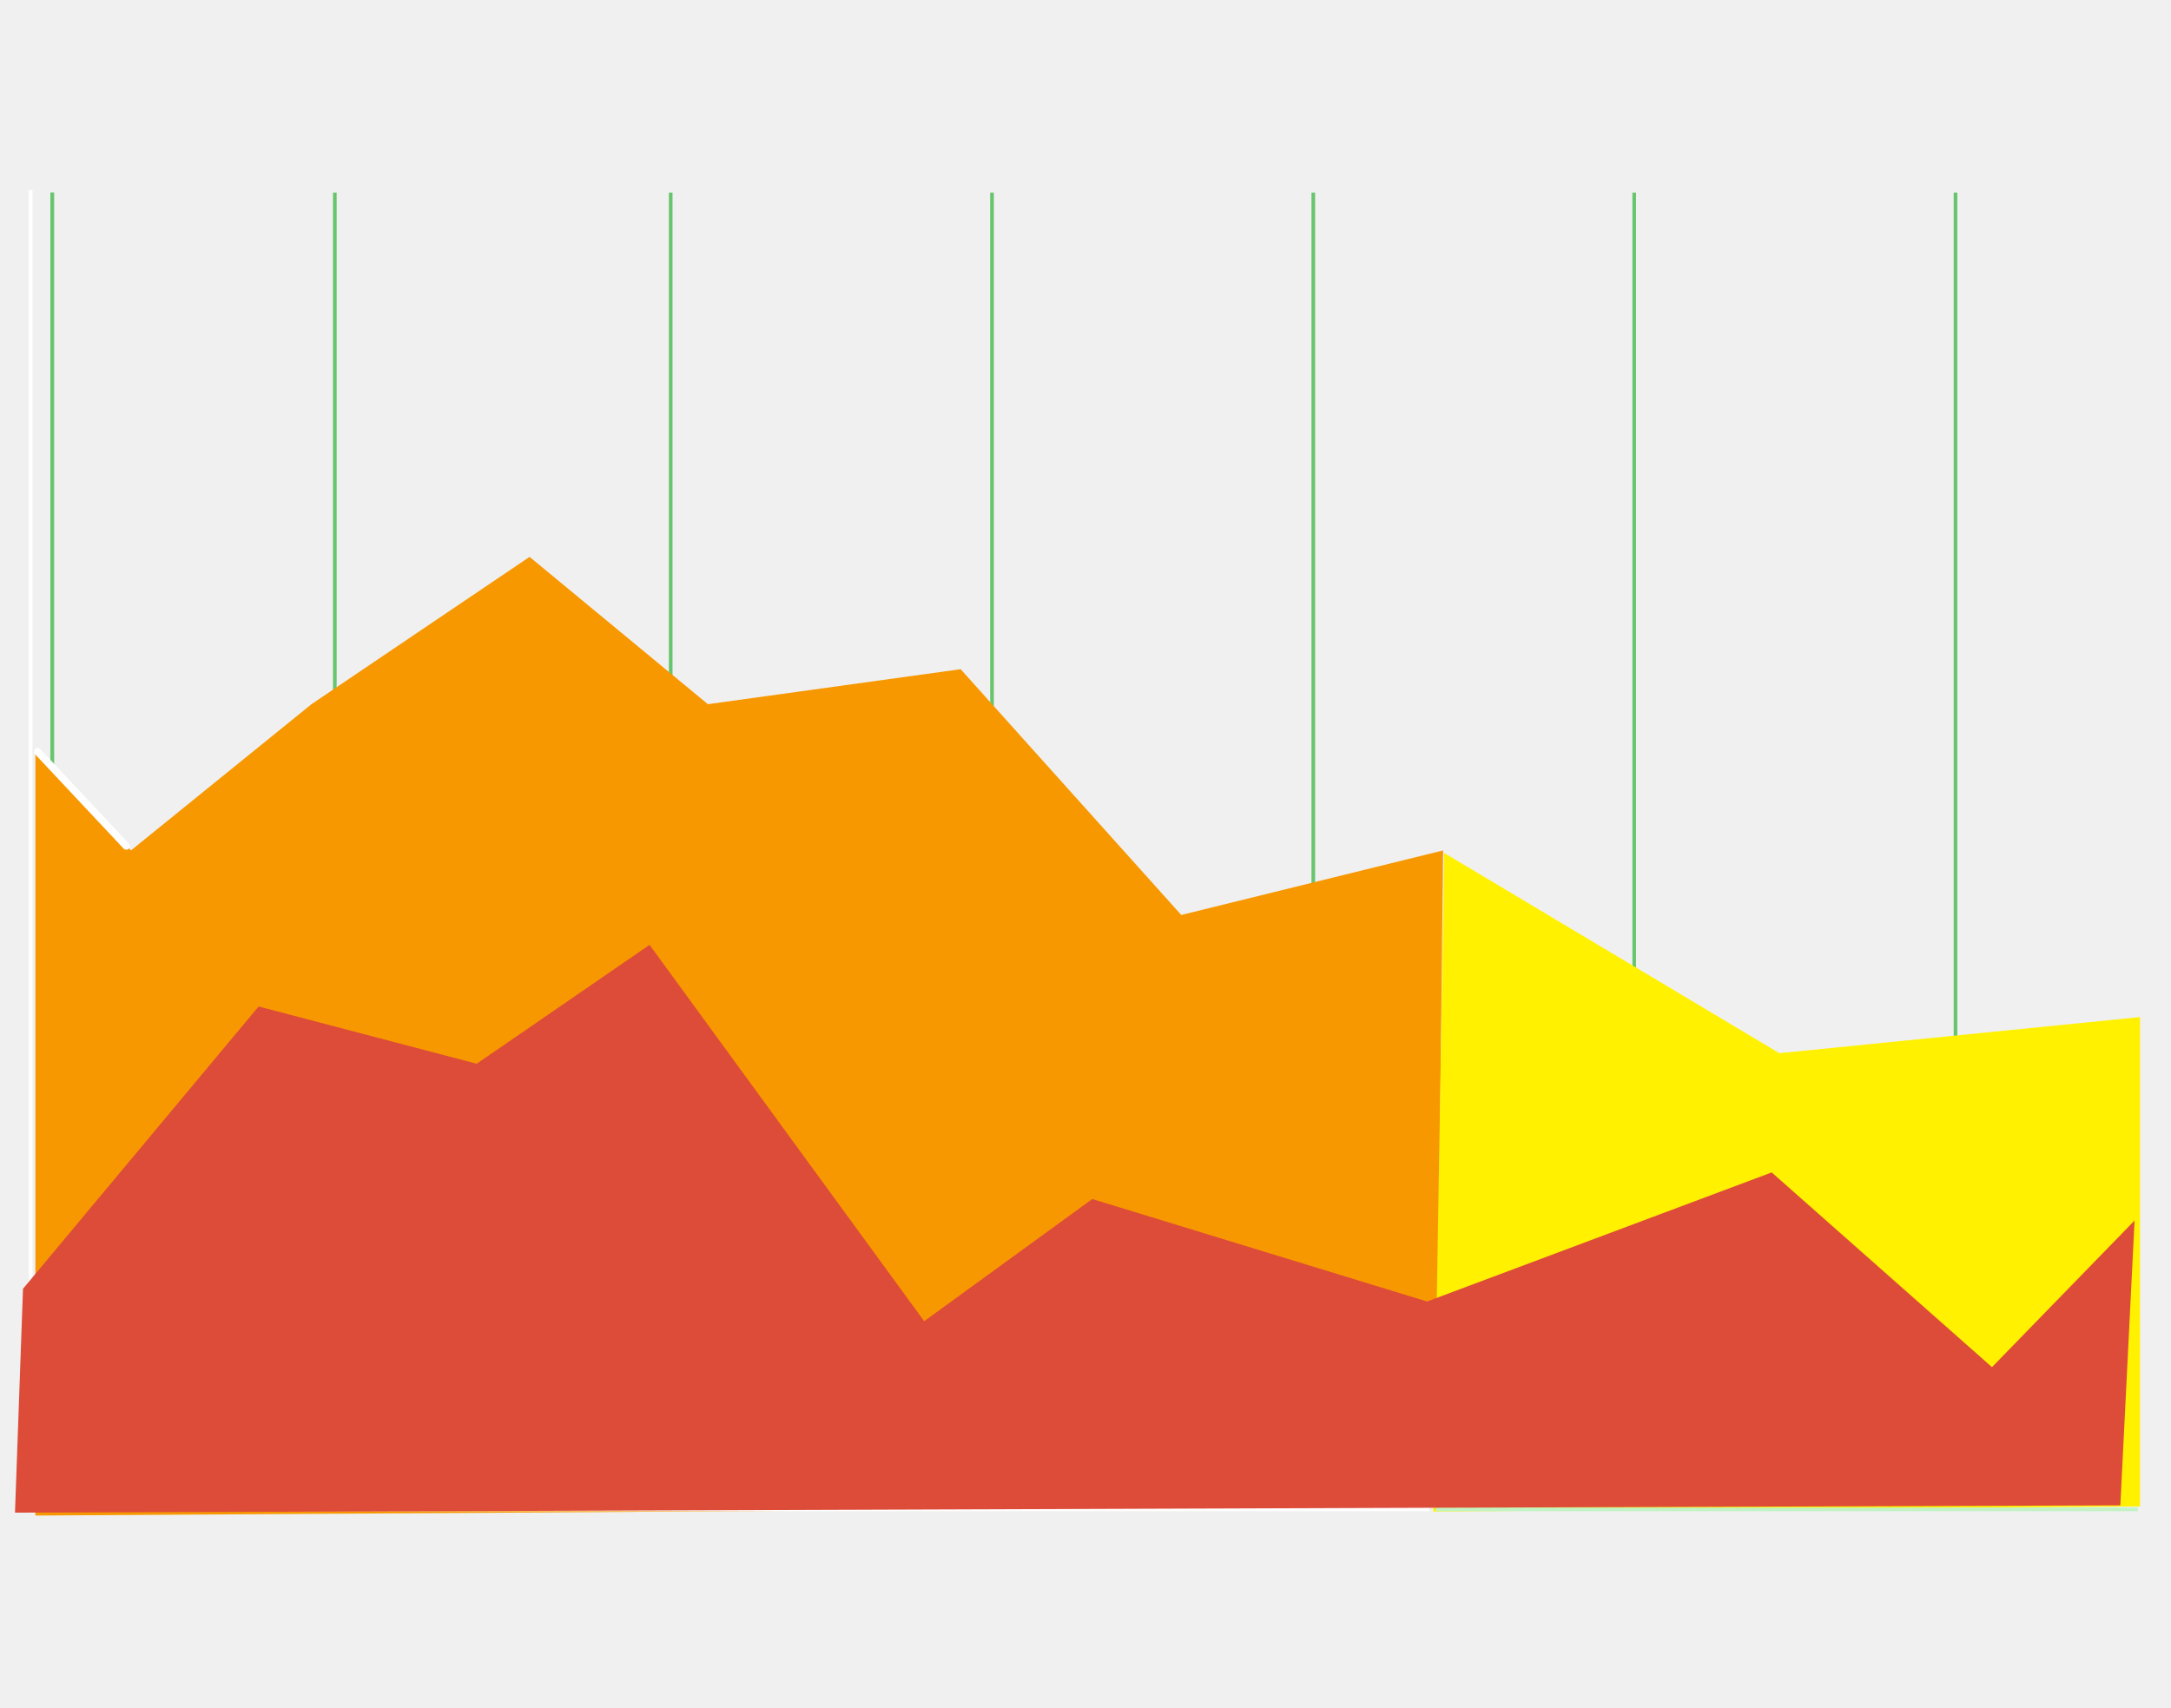
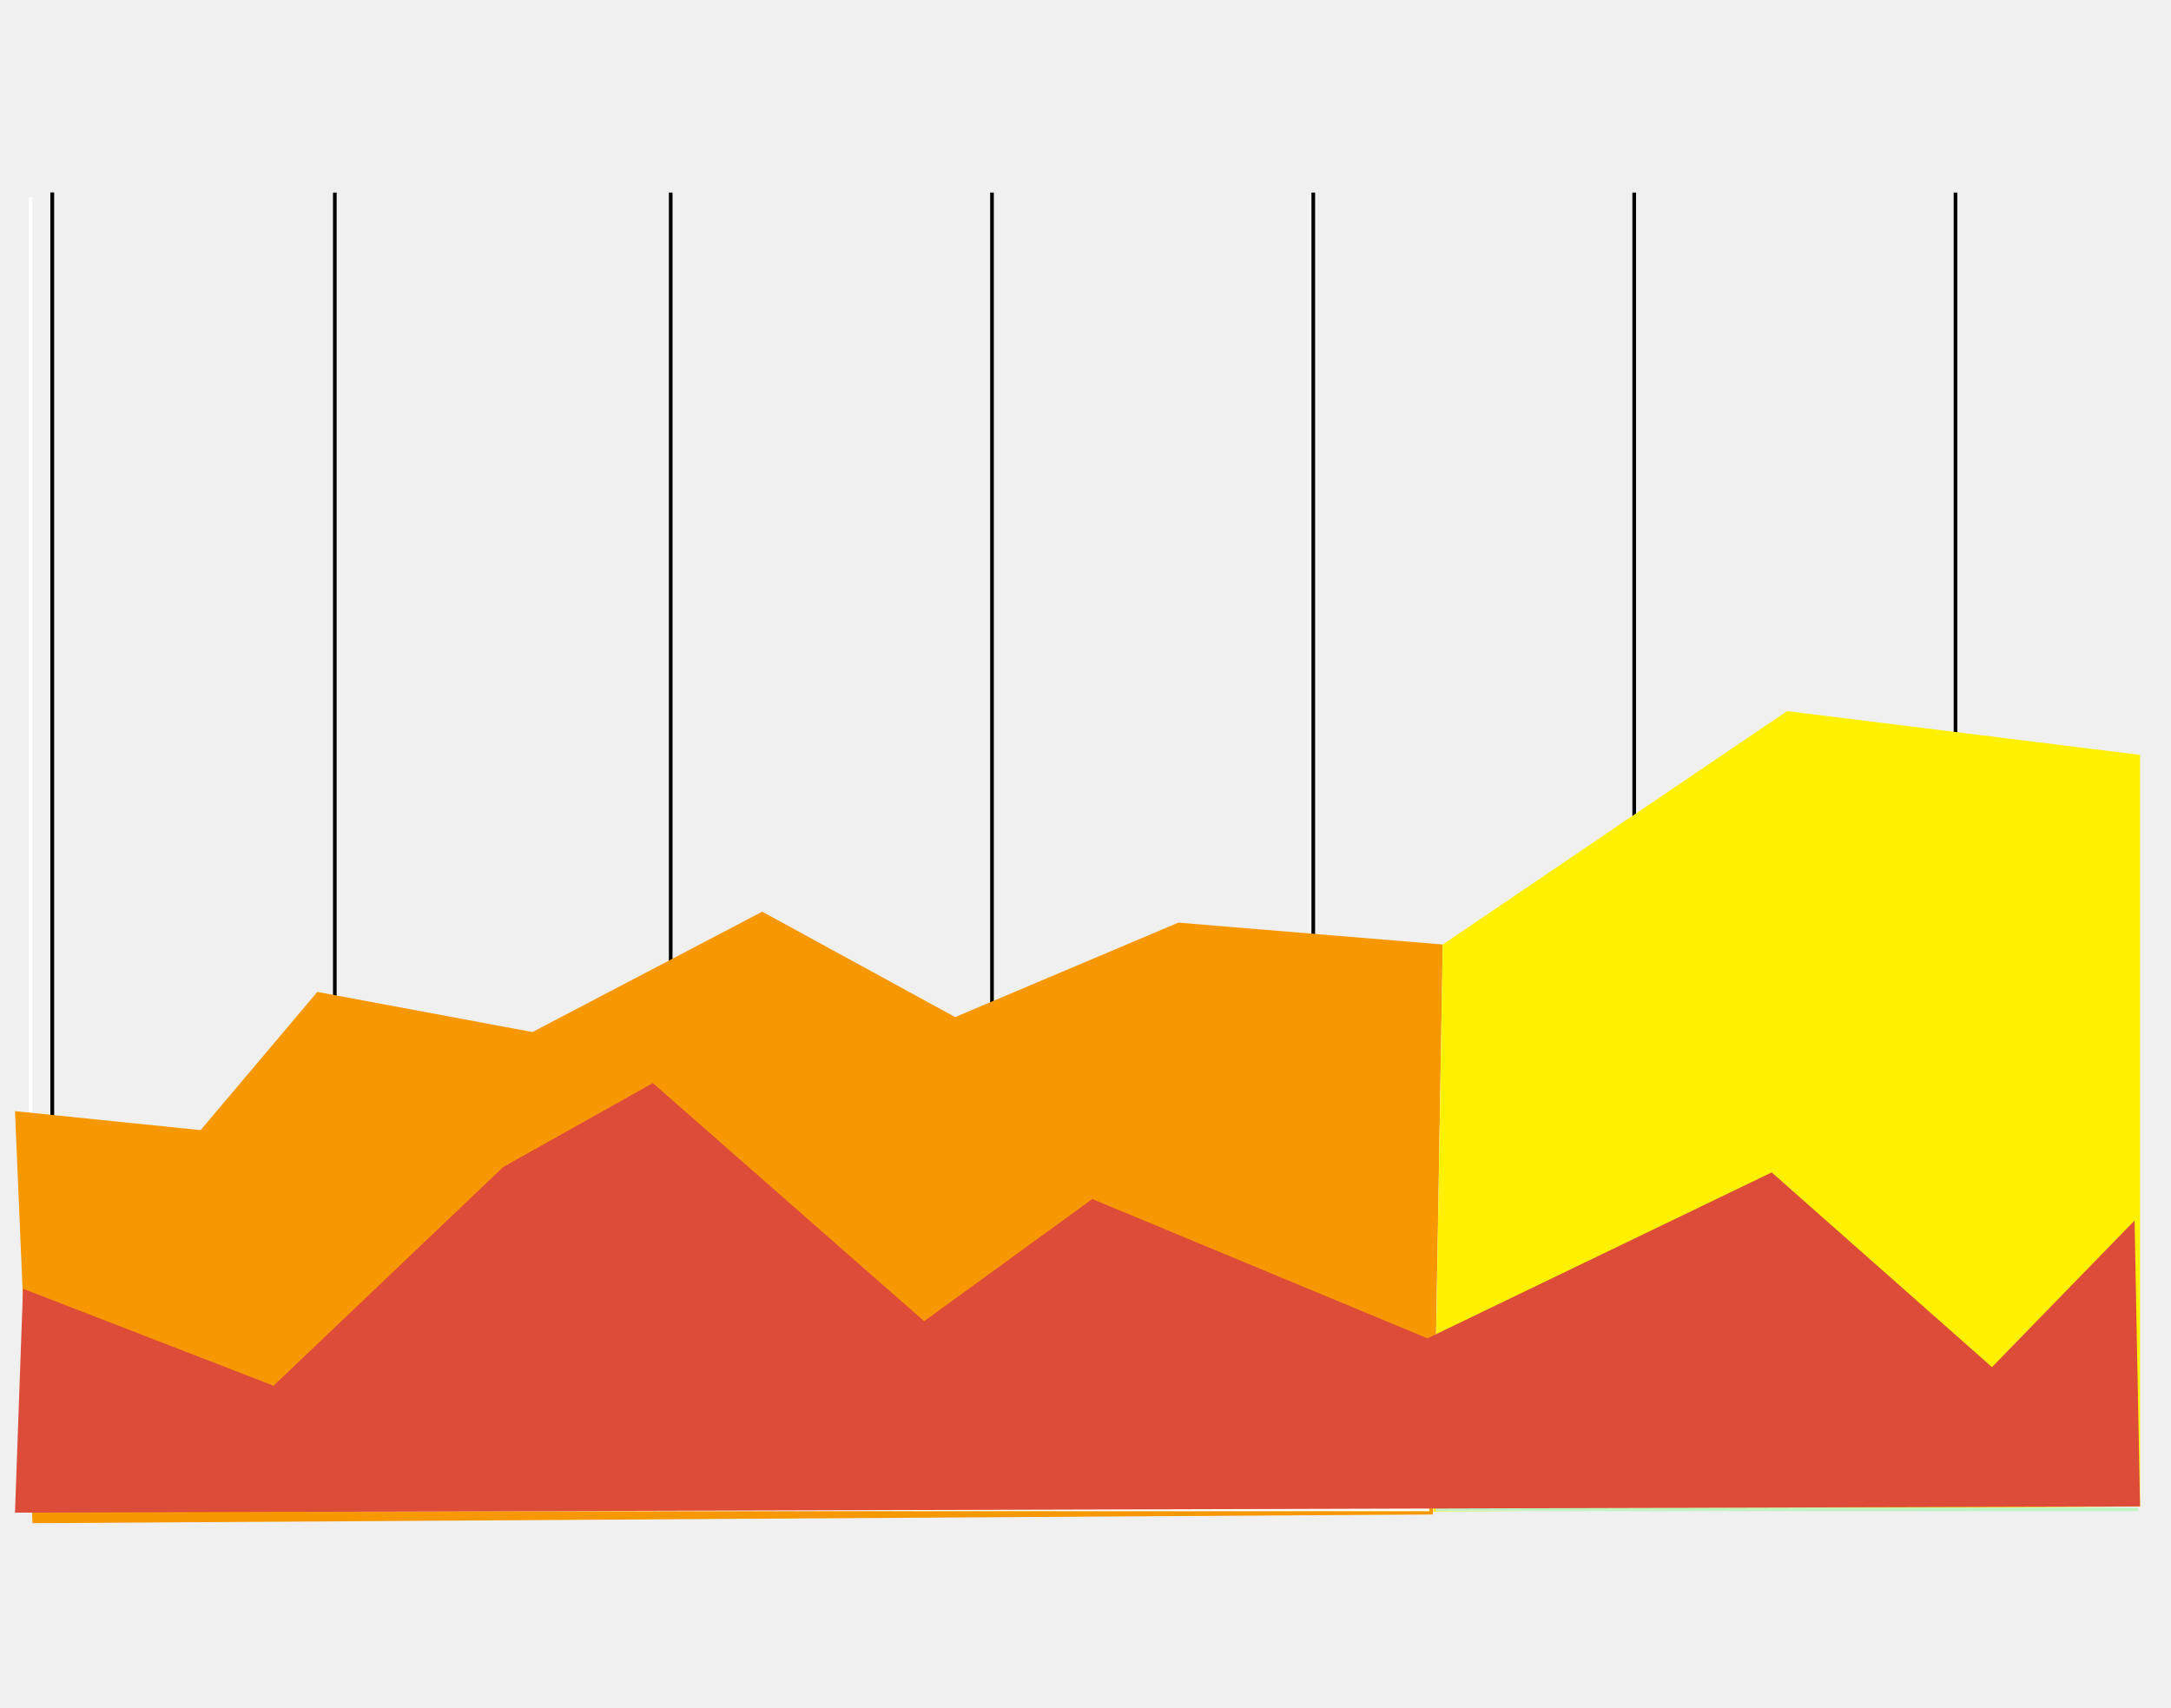
<svg xmlns="http://www.w3.org/2000/svg" version="1.1" id="Layer_1" x="0px" y="0px" viewBox="0 0 595.3 468.3" style="enable-background:new 0 0 595.3 468.3;" xml:space="preserve">
  <style type="text/css">
- 	.st0{fill:none;stroke:#68C56E;stroke-linecap:square;}
+ 	.st0{fill:none;stroke:#000000;stroke-linecap:square;}
	.st1{fill:none;stroke:#FFFFFF;stroke-linecap:square;}
	.st2{fill:#F79801;}
	.st3{fill:#FFF100;}
	.st4{fill:none;stroke:#C1F3C4;stroke-linecap:square;}
	.st5{fill:none;stroke:#FFFFFF;stroke-width:2;stroke-linecap:round;stroke-linejoin:round;}
	.st6{fill:none;stroke:#C1F3C4;stroke-width:2;stroke-linecap:round;stroke-linejoin:round;stroke-dasharray:1,3;}
	.st7{fill:#DD4B39;}
</style>
  <g id="Group.-5.-Copy" transform="matrix(1,0,0,1,1.01008,1.70999)">
    <path id="Line" class="st0" d="M90.8,51.6v358.8" />
    <path id="Line1" class="st0" d="M13.3,51.6v358.8" />
    <path id="Line.-Copy" class="st0" d="M13.3,51.6v358.8" />
    <path id="Line2" class="st0" d="M182.9,51.6v358.8" />
    <path id="Line3" class="st0" d="M271,51.6v358.8" />
    <path id="Line4" class="st0" d="M359.1,51.6v358.8" />
    <path id="Line5" class="st0" d="M447.1,51.6v358.8" />
    <path id="Line6" class="st0" d="M535.2,51.6v358.8" />
    <g id="Group.-4">
      <g id="Group.-3">
-         <path id="Line7" class="st1" d="M7.4,50.9v361.2" />
-         <path id="Path.-2_1_" class="st2" d="M84.4,191.4l59.8-40.4l48.9,40.4l69.3-9.6l60.5,67.4l71.8-17.7l-2,180l-384,2.4V204.8     l26.2,26.7" />
-         <path id="Path.-21" class="st3" d="M486.9,287.1l98.9-9.9v134.2L392,412.8l3-180.6L486.9,287.1z" />
+         <path id="Line7" class="st1" d="M7.4,52.9v359.2" />
+         <path id="Path.-2_1_" class="st2" d="M86,270.3l59,11l63-33l52.9,28.9l61.2-25.9l72.5,6l-2.7,156.3L7.9,416L3.1,303l50.9,5.2" />
+         <path id="Path.-21" class="st3" d="M489,193.3l96.8,12v206.1L392,412.8l2.6-155.5L489,193.3z" />
        <path id="Line8" class="st4" d="M584.7,412.2H393.2" />
        <path id="Line9" class="st1" d="M390.4,412.2H7.4" />
      </g>
      <path id="Path.-3_2_" class="st5" d="M394.7,231.3" />
      <path id="Path.-3_4_" class="st5" d="M260.9,180.3" />
-       <path id="Path.-3_1_" class="st5" d="M143,152" />
-       <path id="Path.-3_3_" class="st5" d="M9.3,204.4l24.3,25.9" />
      <path id="Path.-4_2_" class="st6" d="M391.4,228" />
      <path id="Path.-4_1_" class="st6" d="M580.2,277.2" />
    </g>
-     <path id="Path.-5" class="st7" d="M5.3,351.7l64.6-77.4l59.8,15.7l47.4-32.6l75.3,103.2l46.1-33.5l91.8,28.1l94.5-35.4l60.4,53.4   l39.1-40.2l-3.9,78.1l-577.3,2L5.3,351.7z" />
+     <path id="Path.-5" class="st7" d="M5.3,351.7L74,378.3l63-60l41-23l74.4,65.3l46.1-33.5l91.9,38.2l94.4-45.5l60.4,53.4l39.1-40.2   l1.5,78.4L3.1,413.1L5.3,351.7z" />
  </g>
</svg>
